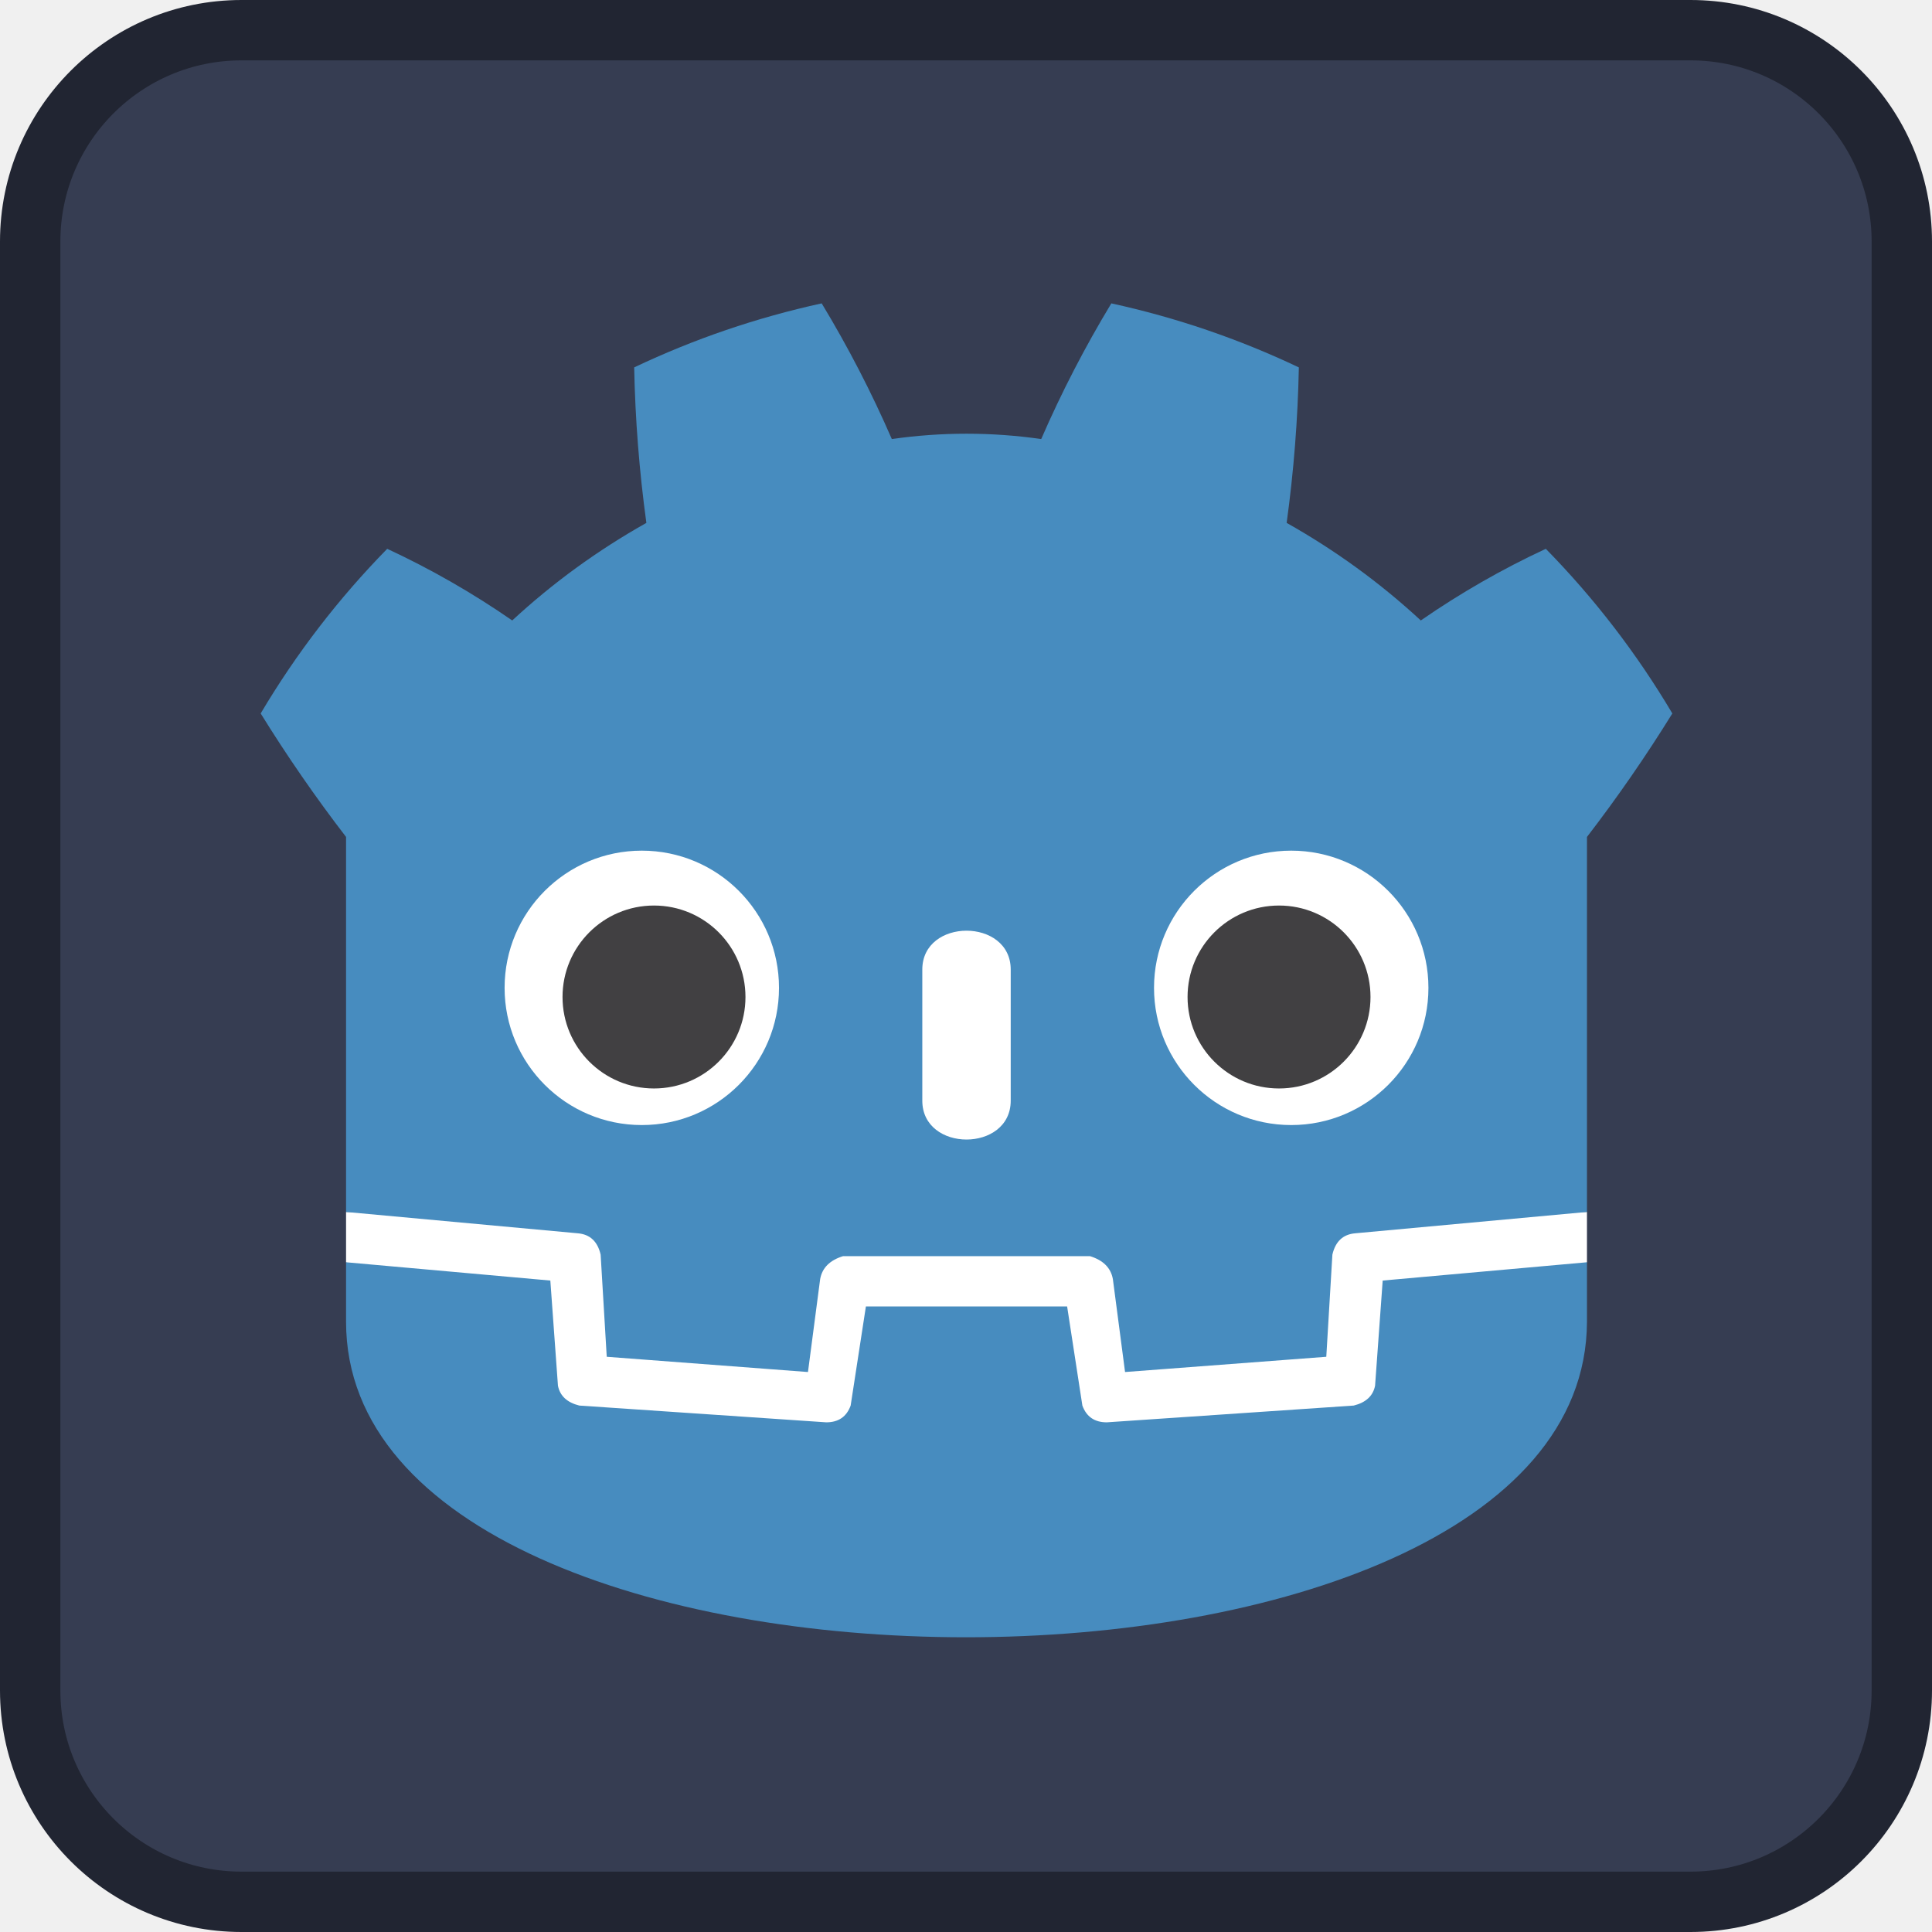
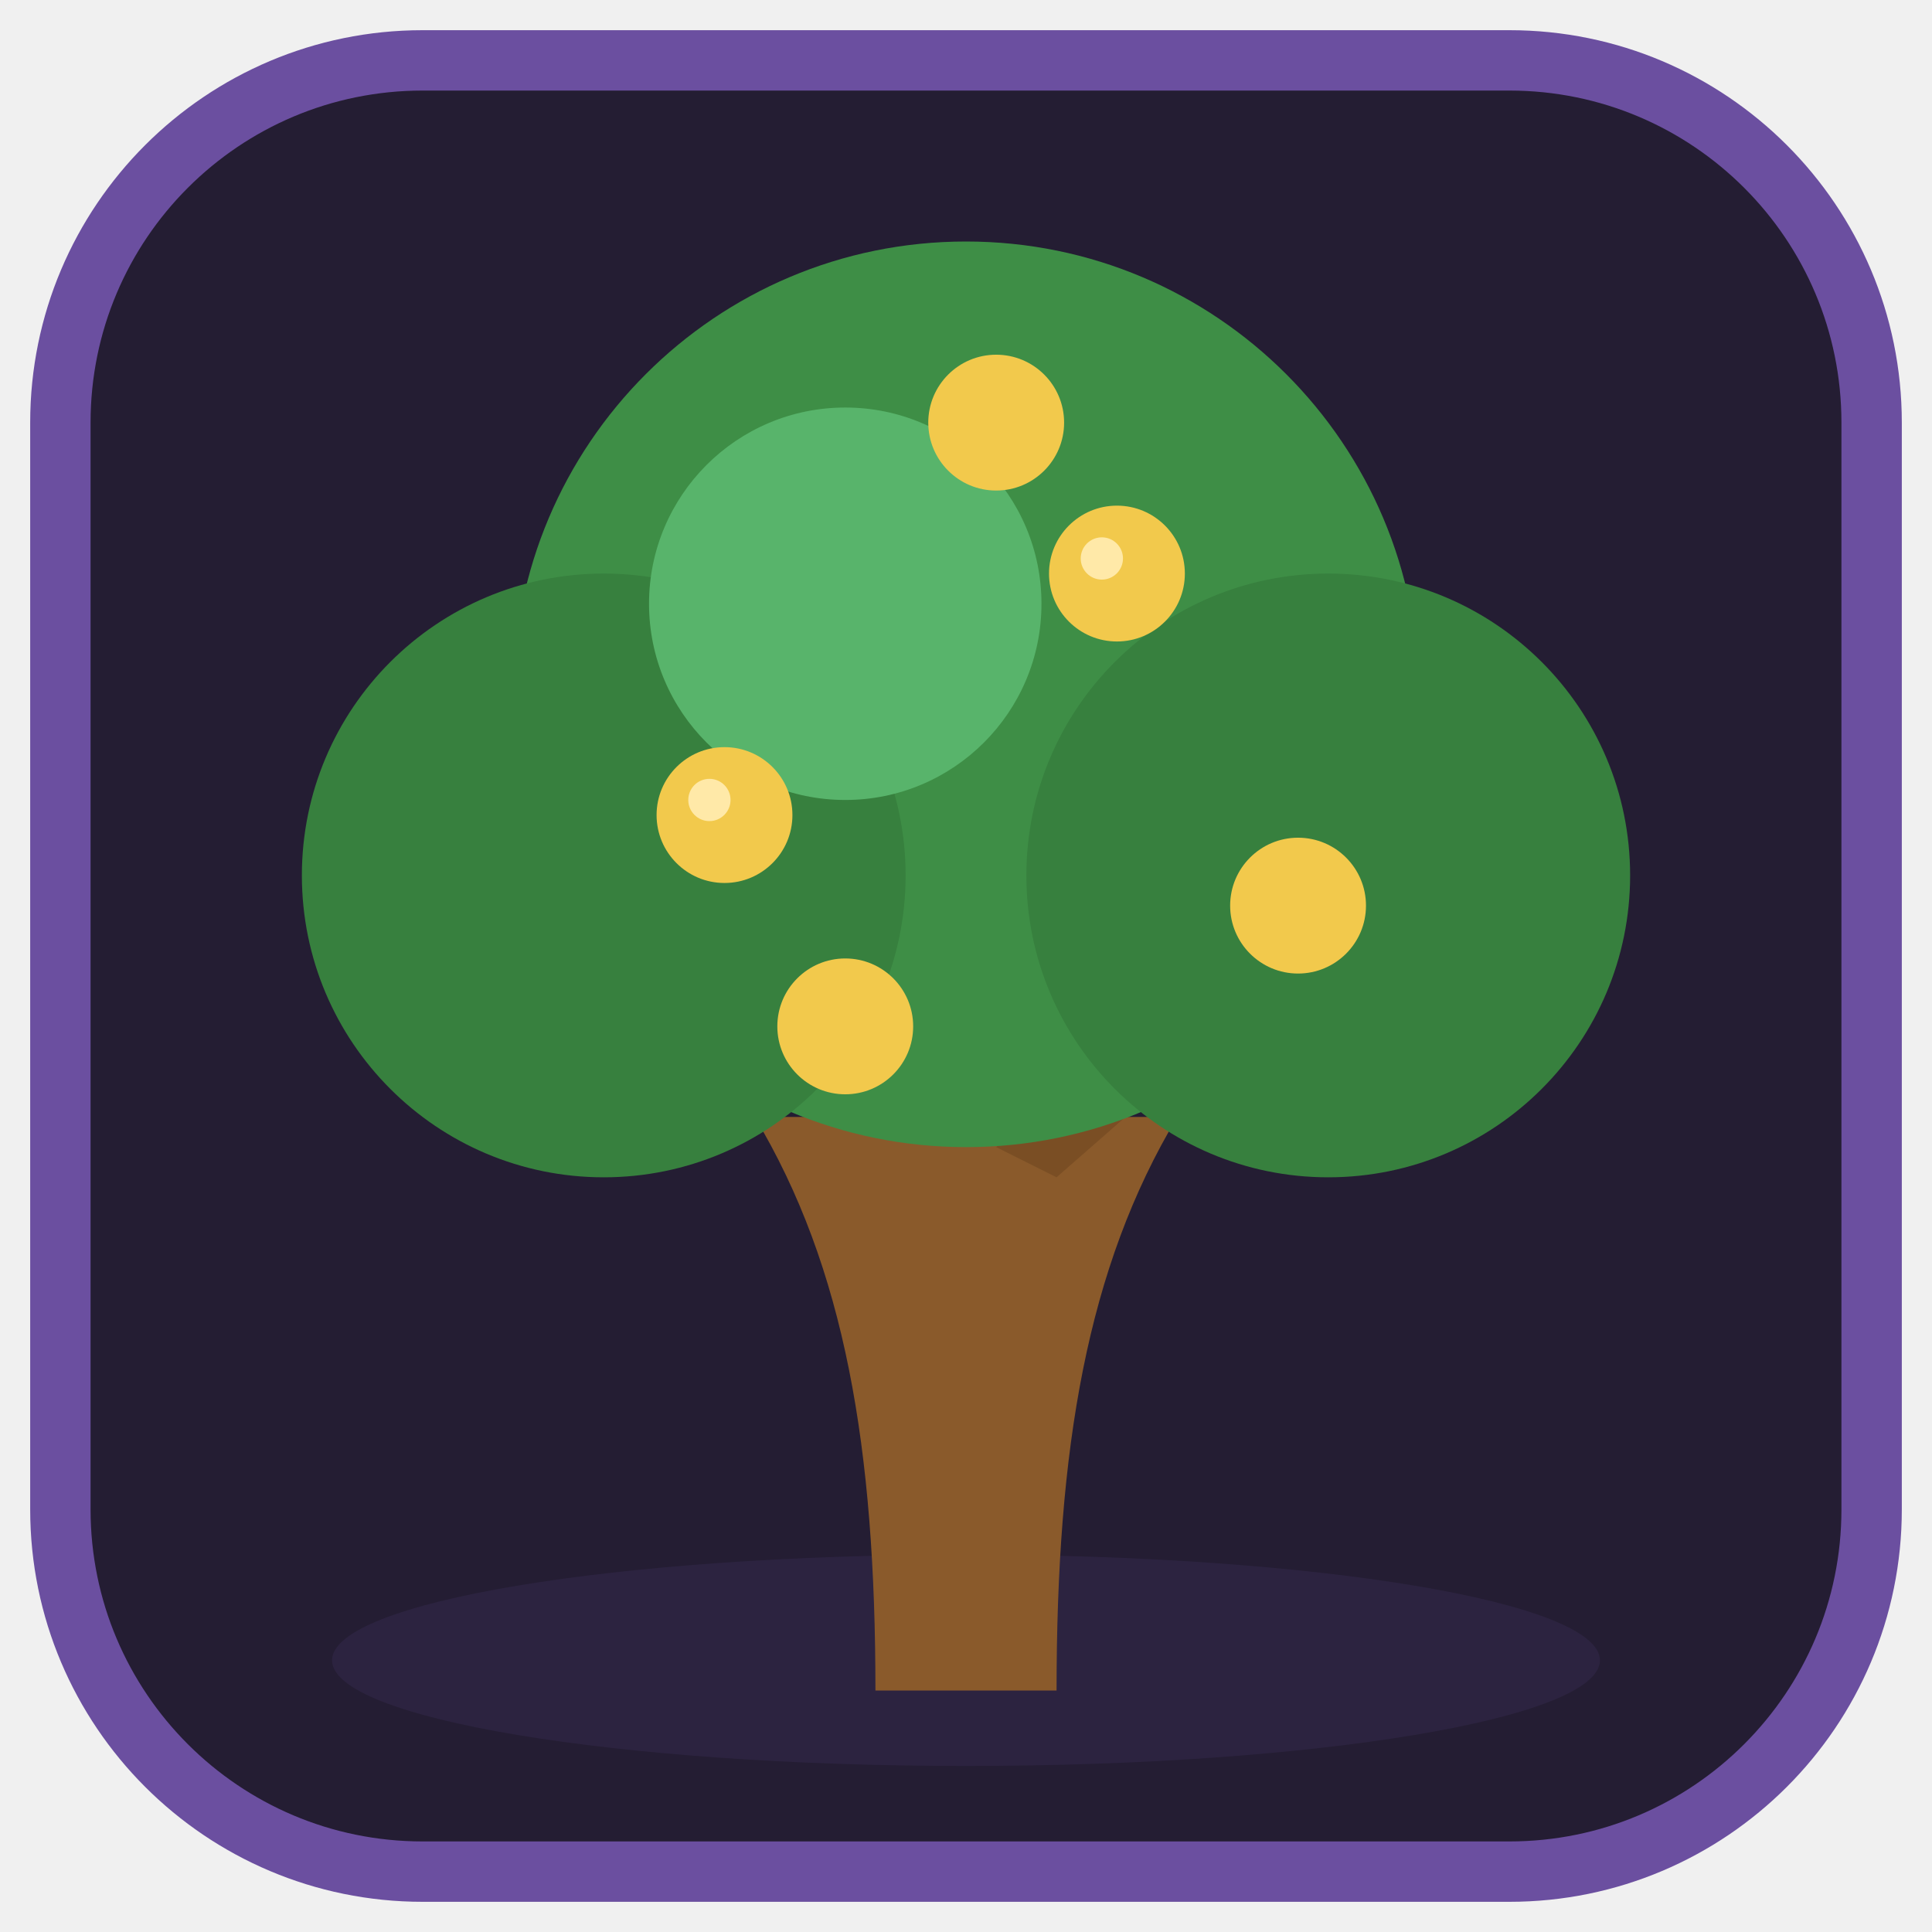
- <svg xmlns="http://www.w3.org/2000/svg" width="128" height="128">
-   <rect width="124" height="124" x="2" y="2" fill="#363d52" stroke="#212532" stroke-width="4" rx="14" />
-   <g fill="#fff" transform="translate(12.322 12.322)scale(.101)">
-     <path d="M105 673v33q407 354 814 0v-33z" />
-     <path fill="#478cbf" d="m105 673 152 14q12 1 15 14l4 67 132 10 8-61q2-11 15-15h162q13 4 15 15l8 61 132-10 4-67q3-13 15-14l152-14V427q30-39 56-81-35-59-83-108-43 20-82 47-40-37-88-64 7-51 8-102-59-28-123-42-26 43-46 89-49-7-98 0-20-46-46-89-64 14-123 42 1 51 8 102-48 27-88 64-39-27-82-47-48 49-83 108 26 42 56 81zm0 33v39c0 276 813 276 814 0v-39l-134 12-5 69q-2 10-14 13l-162 11q-12 0-16-11l-10-65H446l-10 65q-4 11-16 11l-162-11q-12-3-14-13l-5-69z" />
-     <path d="M483 600c0 34 58 34 58 0v-86c0-34-58-34-58 0z" />
-     <circle cx="725" cy="526" r="90" />
-     <circle cx="299" cy="526" r="90" />
-   </g>
-   <g fill="#414042" transform="translate(12.322 12.322)scale(.101)">
-     <circle cx="307" cy="532" r="60" />
-     <circle cx="717" cy="532" r="60" />
-   </g>
+ <svg xmlns="http://www.w3.org/2000/svg" width="128" height="128" viewBox="0 0 128 128">
+   <rect x="4" y="4" width="120" height="120" rx="24" fill="#241d33" stroke="#6b4fa0" stroke-width="4" />
+   <ellipse cx="64" cy="110" rx="42" ry="7" fill="#2c2340" />
+   <path d="M58 112 C58 96 56 84 50 74 L78 74 C72 84 70 96 70 112 Z" fill="#8a5a2b" />
+   <path d="M62 78 L48 62 L52 58 L66 72 Z" fill="#8a5a2b" />
+   <path d="M66 76 L82 60 L86 64 L70 78 Z" fill="#7a4e24" />
+   <circle cx="64" cy="46" r="30" fill="#3e8e46" />
+   <circle cx="40" cy="58" r="20" fill="#37803e" />
+   <circle cx="88" cy="58" r="20" fill="#37803e" />
+   <circle cx="56" cy="40" r="13" fill="#58b46b" />
+   <circle cx="48" cy="54" r="4.5" fill="#f2c94c" />
+   <circle cx="74" cy="38" r="4.5" fill="#f2c94c" />
+   <circle cx="86" cy="60" r="4.5" fill="#f2c94c" />
+   <circle cx="56" cy="68" r="4.5" fill="#f2c94c" />
+   <circle cx="66" cy="28" r="4.5" fill="#f2c94c" />
+   <circle cx="47" cy="53" r="1.4" fill="#ffe9a8" />
+   <circle cx="73" cy="37" r="1.4" fill="#ffe9a8" />
</svg>
